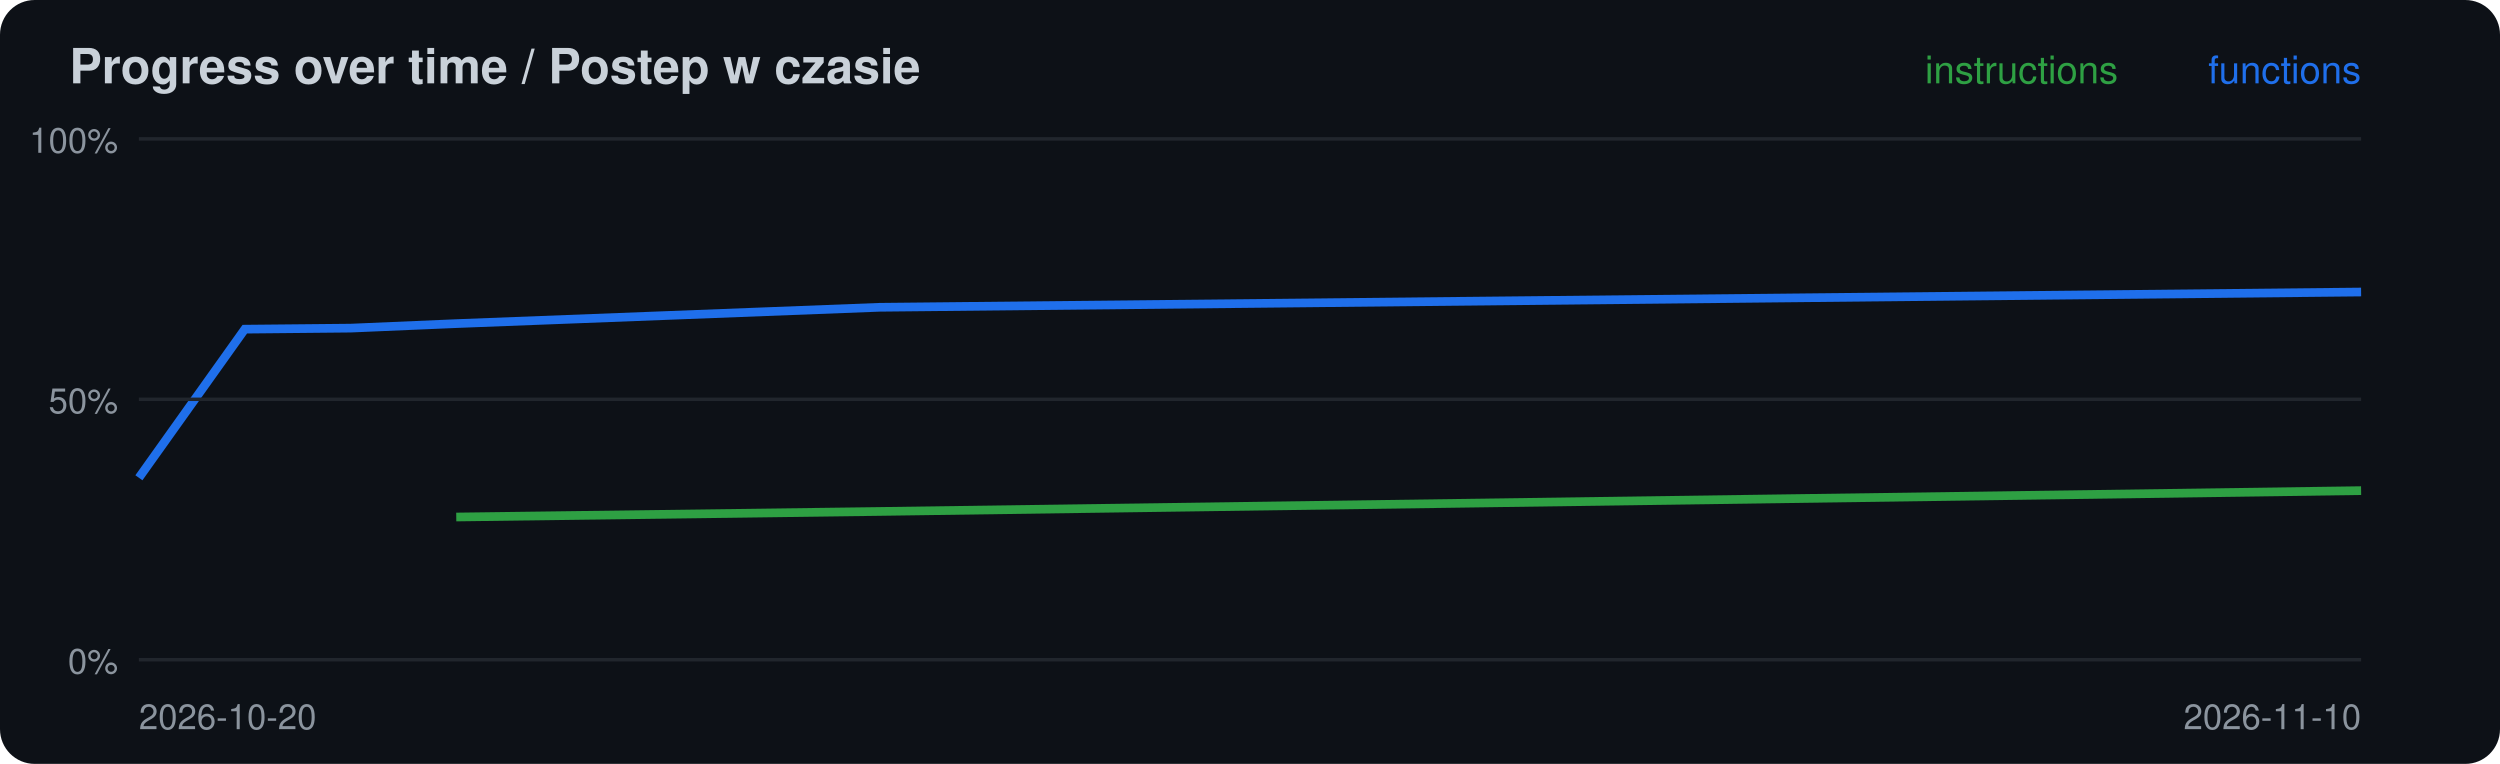
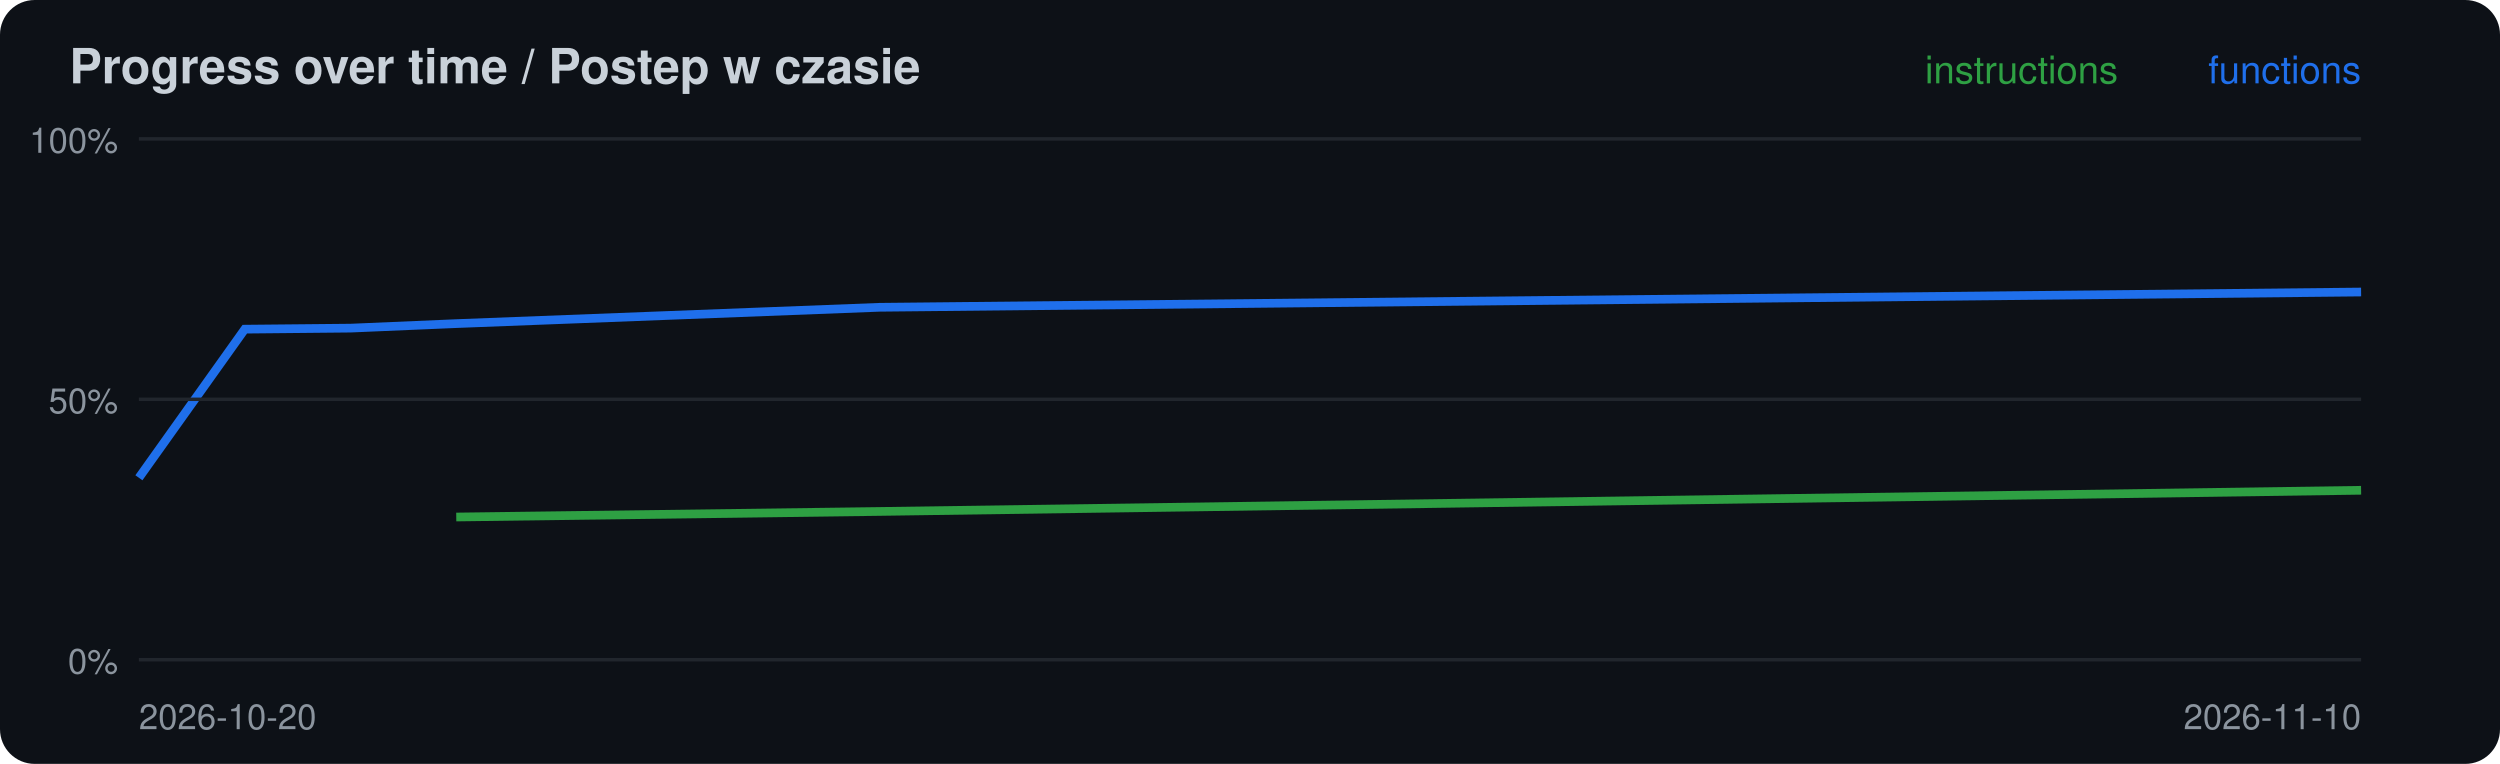
<svg xmlns="http://www.w3.org/2000/svg" width="720" height="220" viewBox="0 0 720 220">
  <rect width="720" height="220" rx="10" fill="#0d1117" />
  <text x="20" y="24" font-family="-apple-system,Segoe UI,Helvetica,Arial,sans-serif" font-size="14" font-weight="600" fill="#c9d1d9">Progress over time / Postep w czasie</text>
-   <polyline points="131.4,148.9 253.3,147.3 680.0,141.3" fill="none" stroke="#2ea043" stroke-width="2.5" />
+   <polyline points="131.4,148.9 253.3,147.3 680.0,141.2" fill="none" stroke="#2ea043" stroke-width="2.5" />
  <polyline points="40.0,137.6 70.5,94.8 101.0,94.5 131.4,93.2 253.3,88.5 680.0,84.1" fill="none" stroke="#1f6feb" stroke-width="2.5" />
  <line x1="40" x2="680" y1="190.0" y2="190.0" stroke="#21262d" />
  <text x="34" y="194.0" font-family="-apple-system,Segoe UI,Helvetica,Arial,sans-serif" font-size="10" fill="#8b949e" text-anchor="end">0%</text>
  <line x1="40" x2="680" y1="115.0" y2="115.0" stroke="#21262d" />
  <text x="34" y="119.0" font-family="-apple-system,Segoe UI,Helvetica,Arial,sans-serif" font-size="10" fill="#8b949e" text-anchor="end">50%</text>
  <line x1="40" x2="680" y1="40.0" y2="40.0" stroke="#21262d" />
  <text x="34" y="44.0" font-family="-apple-system,Segoe UI,Helvetica,Arial,sans-serif" font-size="10" fill="#8b949e" text-anchor="end">100%</text>
  <text x="40" y="210" font-family="-apple-system,Segoe UI,Helvetica,Arial,sans-serif" font-size="10" fill="#8b949e">2026-10-20</text>
  <text x="680" y="24" font-family="-apple-system,Segoe UI,Helvetica,Arial,sans-serif" font-size="11" fill="#1f6feb" text-anchor="end">functions</text>
  <text x="610" y="24" font-family="-apple-system,Segoe UI,Helvetica,Arial,sans-serif" font-size="11" fill="#2ea043" text-anchor="end">instructions</text>
  <text x="680" y="210" font-family="-apple-system,Segoe UI,Helvetica,Arial,sans-serif" font-size="10" fill="#8b949e" text-anchor="end">2026-11-10</text>
</svg>
